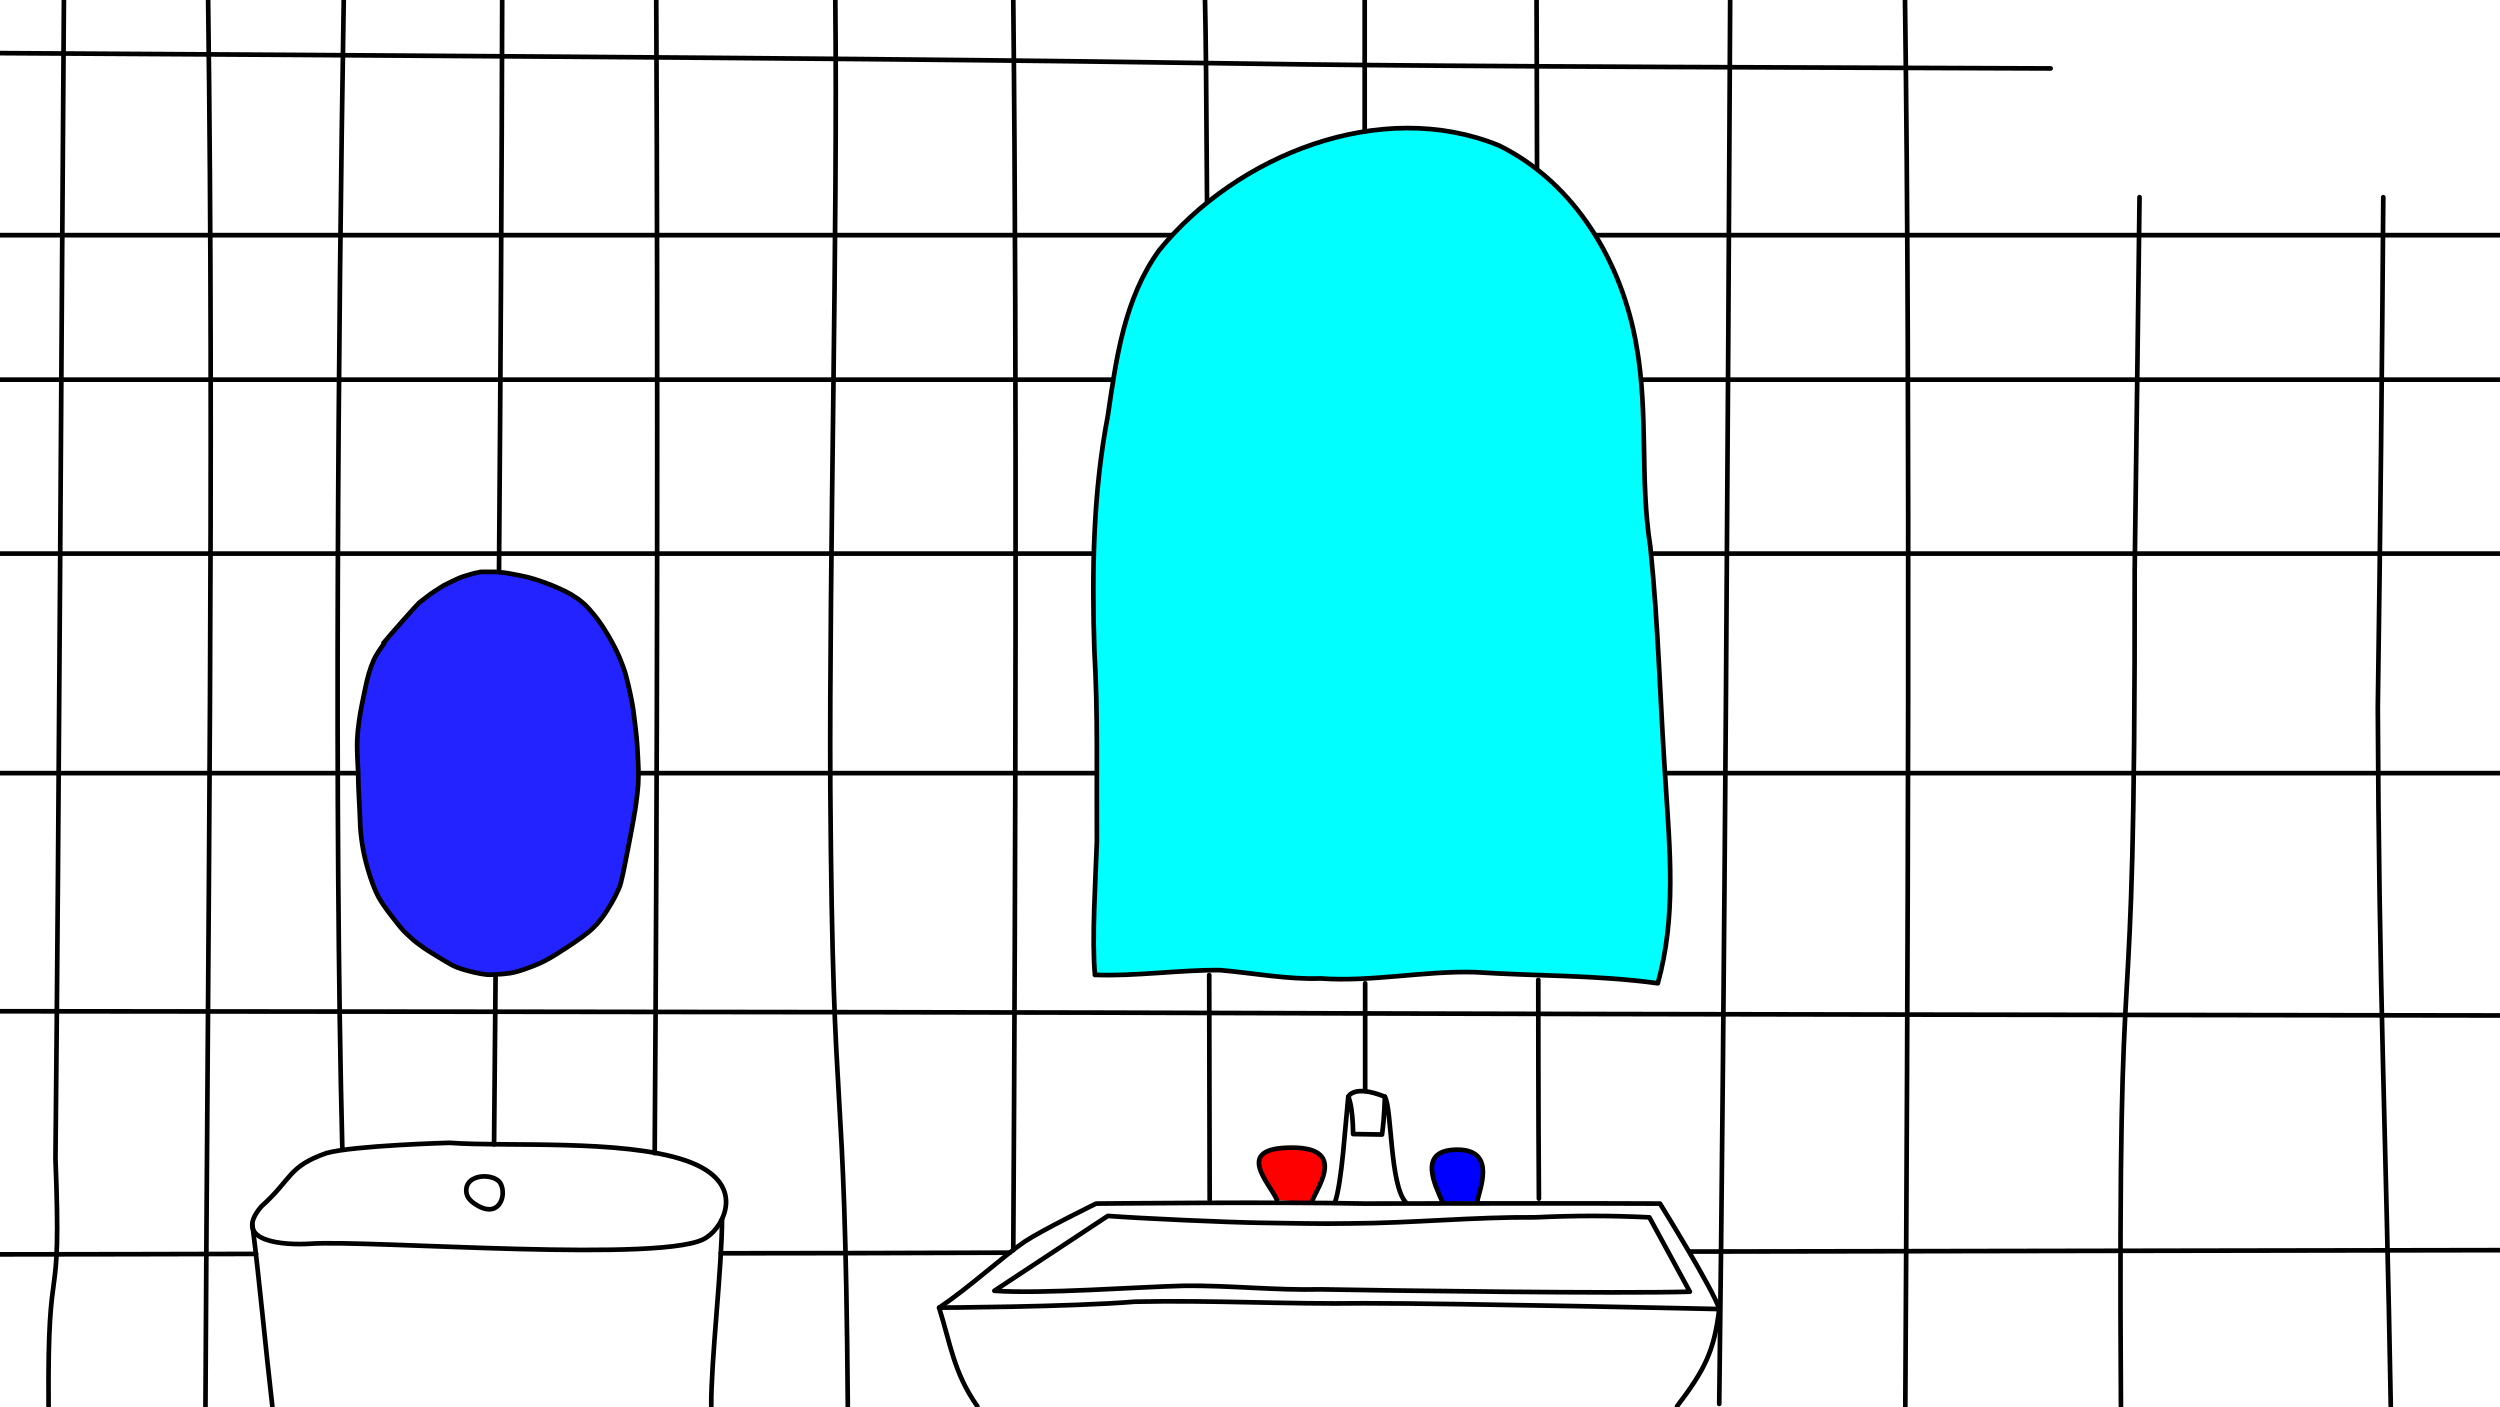
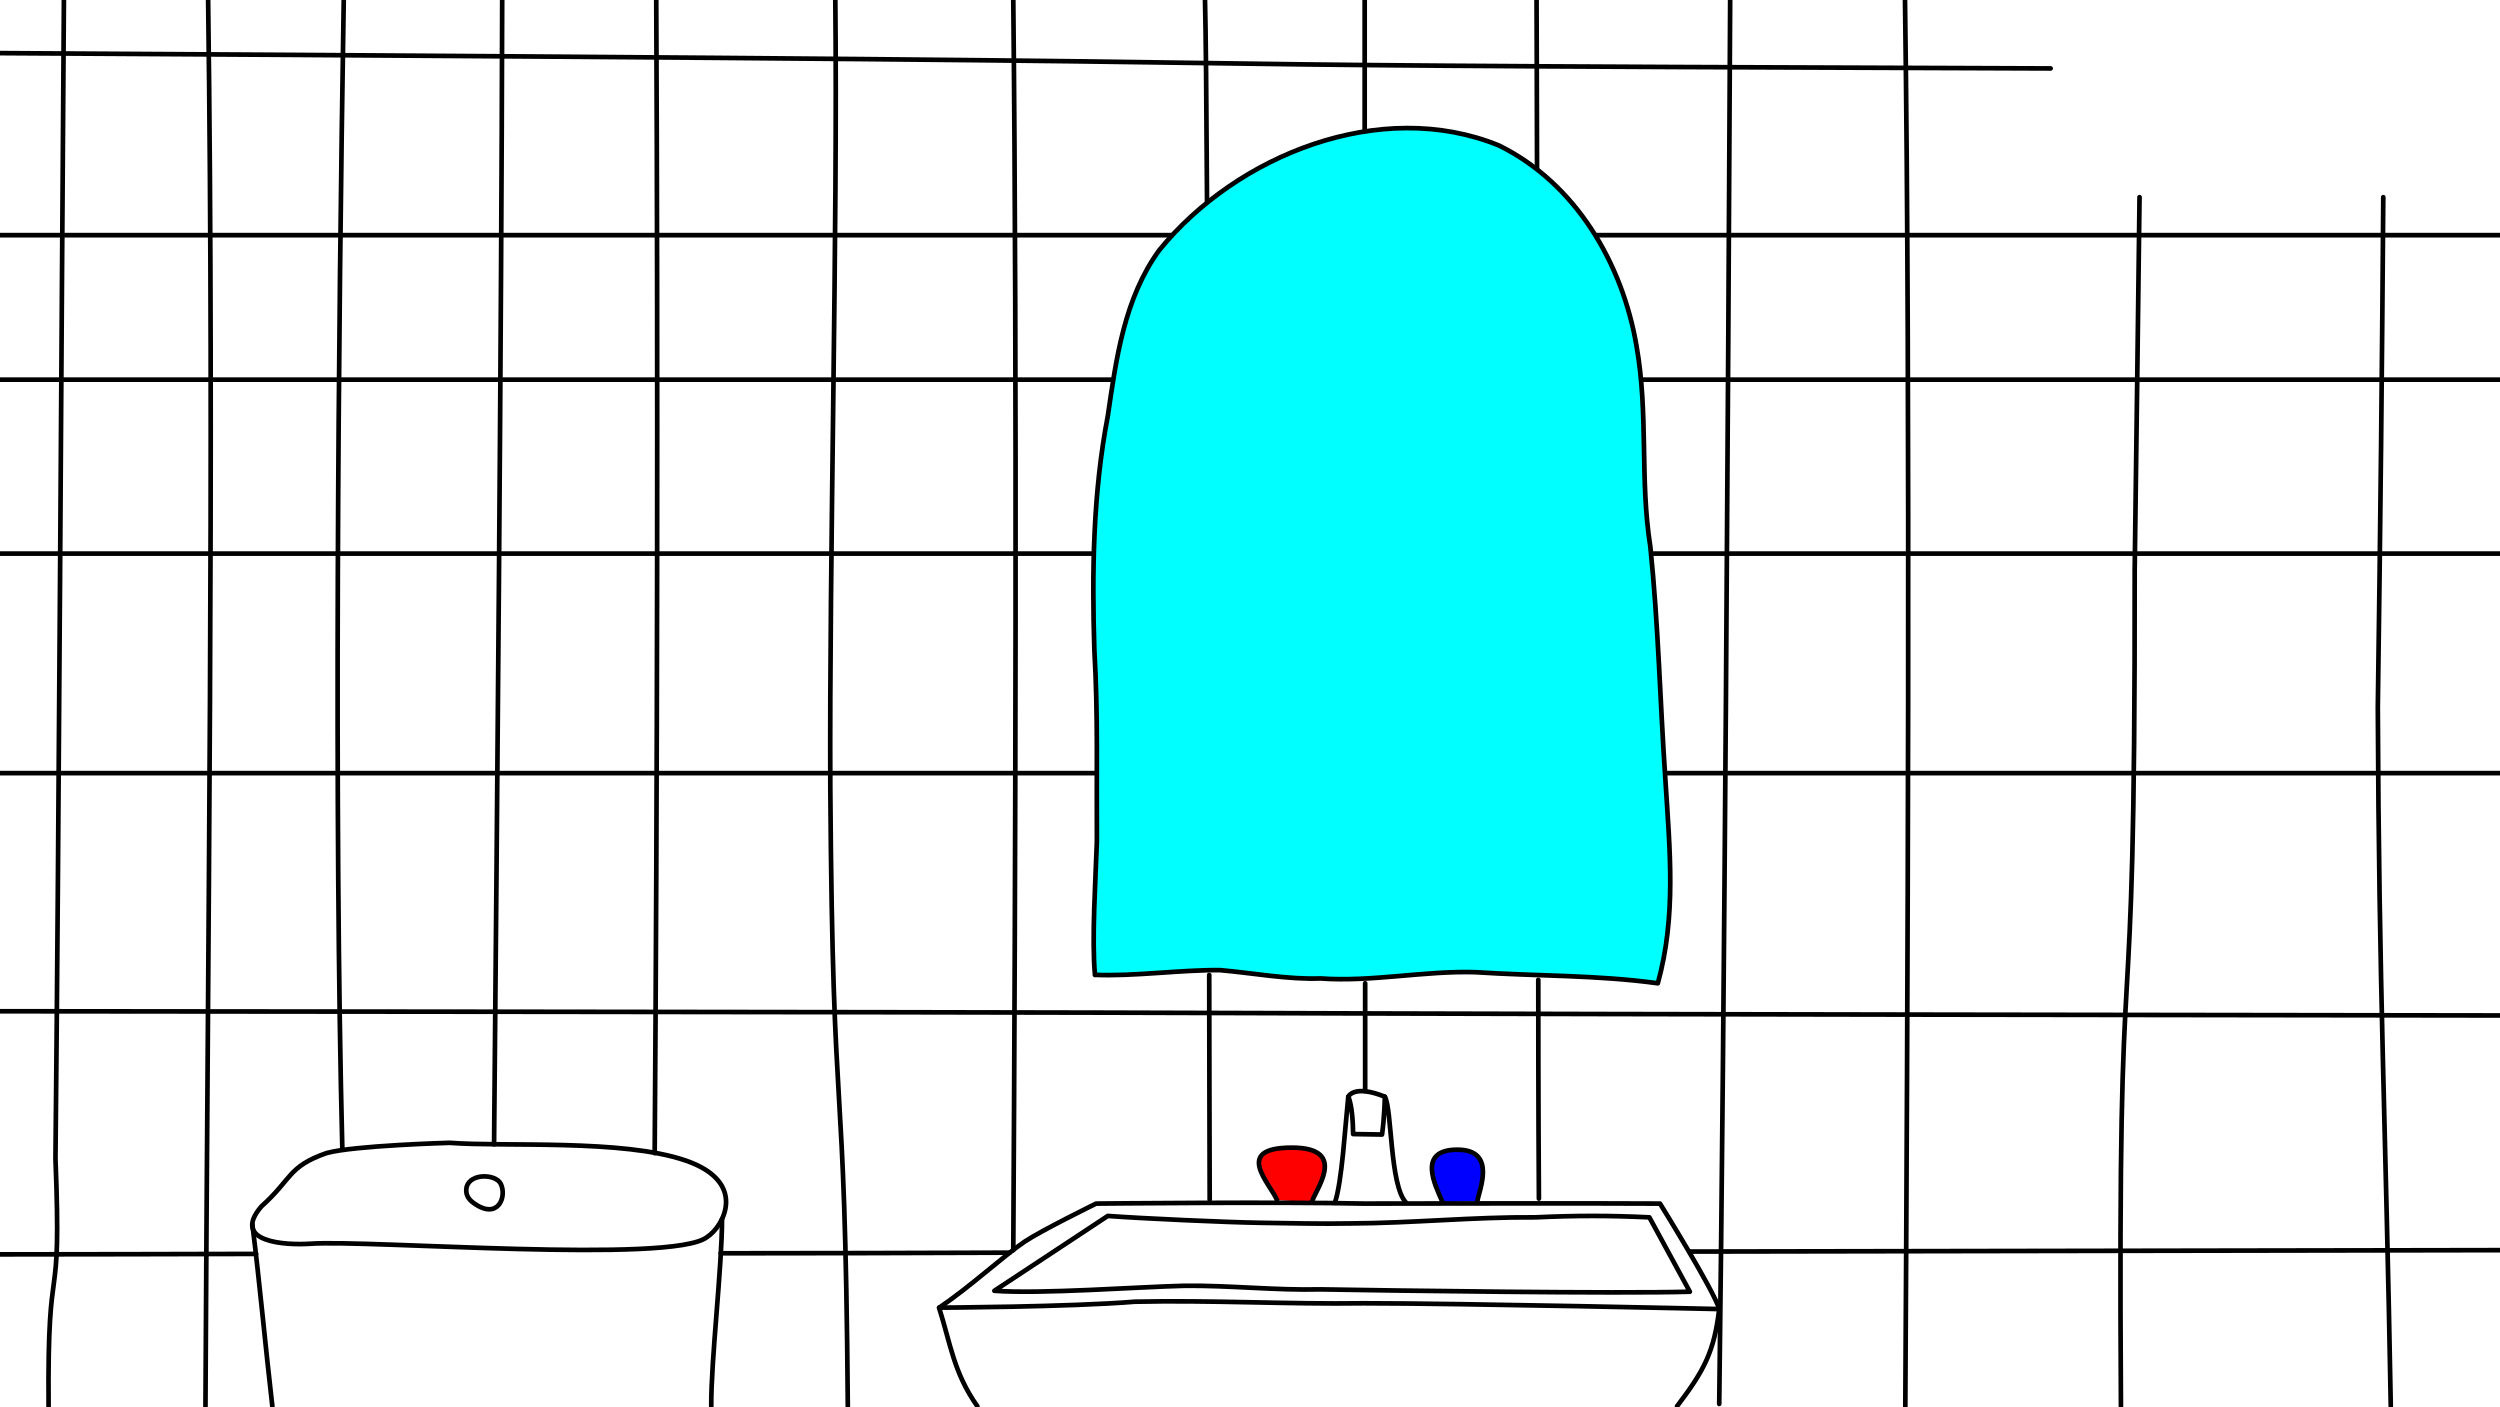
<svg xmlns="http://www.w3.org/2000/svg" id="Ebene_1" version="1.1" viewBox="0 0 1600 900">
  <defs>
    <style>
      .st0, .st1 {
        fill: none;
      }

-       .st1, .st2, .st3, .st4, .st5 {
+       .st1, .st2, .st3, .st4 {
        stroke: #000;
        stroke-linecap: round;
        stroke-linejoin: round;
        stroke-width: 3px;
      }

      .st2 {
-         fill: #2323ff;
+         fill: blue;
      }

      .st3 {
-         fill: blue;
+         fill: red;
      }

      .st4 {
-         fill: red;
-       }
- 
-       .st5 {
        fill: aqua;
      }
    </style>
  </defs>
  <g>
-     <path id="STROKE_5fc4450d-4de1-43b7-8bfb-6d056cdc9b27" class="st4" d="M817.3,768c-4.8-11-28.2-33.5,9.5-33.5s13.5,28.8,12.8,35.1" />
-     <path id="STROKE_5fc4450d-4de1-43b7-8bfb-6d056cdc9b271" class="st3" d="M923.2,769.3c-4.8-11-16.4-33.5,9.5-33.5s13.5,26.8,12.8,33.1" />
+     <path id="STROKE_5fc4450d-4de1-43b7-8bfb-6d056cdc9b27" class="st3" d="M817.3,768c-4.8-11-28.2-33.5,9.5-33.5s13.5,28.8,12.8,35.1" />
+     <path id="STROKE_5fc4450d-4de1-43b7-8bfb-6d056cdc9b271" class="st2" d="M923.2,769.3c-4.8-11-16.4-33.5,9.5-33.5s13.5,26.8,12.8,33.1" />
    <g id="New_Layer_1">
      <path id="STROKE_b236854a-ce3c-4fd9-890e-47f16cb75a40" class="st1" d="M220,0c-3.5,211.5-6.3,524-.9,735.7" />
      <path id="STROKE_f9409651-ccd2-4c15-870c-057225c0a157" class="st1" d="M133.2,0c4,294.2-.3,605.7-1.7,900" />
      <path id="STROKE_146d0f7d-9795-4b17-97ab-82cbe5fabff8" class="st1" d="M40.9,0c-1.6,212.6-3.2,528.8-5.4,741.5,4.2,106.1-5.3,52.2-4.4,158.5" />
      <path id="STROKE_1263b18d-5f9c-4fc8-b738-6f664dcb8af8" class="st1" d="M534.6,0c1.6,148.9-3.9,355.8-3.2,504.7,1.7,234.4,9.3,160.8,11.2,395.3" />
      <path id="STROKE_db36851b-931e-4738-8669-7eb17859cfb7" class="st1" d="M420,0c1.1,228.8.7,509.2-1,738" />
      <path id="STROKE_54f57320-0945-4929-bc88-2b3bf37b8037" class="st1" d="M321.4,0c-.5,218.6-3.2,513.7-5.2,732.4" />
      <path id="STROKE_3fd7bf38-b9c5-41da-b538-dadd7f93dd66" class="st1" d="M773.9,624c0,45.1.2,93,.3,143.8" />
      <path id="STROKE_3fd7bf38-b9c5-41da-b538-dadd7f93dd661" class="st1" d="M771.2,0c.5,20.2.9,59.3,1.3,129.3" />
      <path id="STROKE_56c62ca3-9db8-4ffe-99aa-7f6dc7d192e8" class="st1" d="M648.5,0c2.5,236.7,1.4,563.4,0,800.1" />
      <path id="STROKE_1d2832cf-e811-446b-b947-e9f621bcf63a" class="st1" d="M984.5,627.1c0,76.6.3,131.4.4,140" />
      <path id="STROKE_1d2832cf-e811-446b-b947-e9f621bcf63a1" class="st1" d="M983.4,0c0,7.6.2,48,.3,107.9" />
      <path id="STROKE_8b42ae9a-410d-4f77-b399-8dbbdab335f8" class="st1" d="M873.7,629.3v69" />
      <path id="STROKE_8b42ae9a-410d-4f77-b399-8dbbdab335f81" class="st1" d="M873.4,0v83.4" />
      <path id="STROKE_fe48c90c-762a-4062-a3bb-582bc1429a23" class="st1" d="M1219.2,0c3.6,257.2,1.7,642.7.2,900" />
      <path id="STROKE_17edde05-21e3-44ad-b7a0-1d7e4d8884a1" class="st1" d="M1107.3,0c-1.4,271.8-3.5,626.7-7,898.5" />
      <path id="STROKE_33537aa6-0981-45ab-a750-ee189c46adf3" class="st1" d="M1525.3,126.2c-.8,108.3-1.8,207.5-3.5,326.7.7,180,5.1,267.2,8.3,447.1" />
      <path id="STROKE_624eccce-baf3-4ccb-abf9-0b700f860a9b" class="st1" d="M1369.3,126.2c-1,79.2-2,159.6-3.1,238.8.4,354.1-11.1,180.8-8.8,535" />
      <path id="STROKE_5011afb1-64e6-4606-9f0a-3c4d5e988000" class="st1" d="M0,34c1087.9,6.3,517,7.2,1312.4,9.8" />
      <path id="STROKE_91319263-af7e-4a22-aef6-5fcaa575d3b2" class="st1" d="M1050.1,243h549.9" />
      <path id="STROKE_91319263-af7e-4a22-aef6-5fcaa575d3b21" class="st1" d="M0,243h712.7" />
      <path id="STROKE_939359ff-cc02-4fc6-bde8-8f0f4d84f5c0" class="st1" d="M1056.5,354.3h543.5" />
      <path id="STROKE_939359ff-cc02-4fc6-bde8-8f0f4d84f5c01" class="st1" d="M0,354.3h700.1" />
      <path id="STROKE_596d6c57-492b-4762-89f9-d47d2d6d1704" class="st1" d="M1063.6,494.8h536.4" />
      <path id="STROKE_596d6c57-492b-4762-89f9-d47d2d6d17041" class="st1" d="M0,494.8h702" />
      <path id="STROKE_38803969-e46e-4b01-a55b-1c3025af7fe2" class="st1" d="M0,647.2c1148,1,450.8,1.2,1600,2.7" />
      <path id="STROKE_bbcf273a-1068-4d93-94ba-3b28461c0176" class="st1" d="M1081.4,801c145.5-.3,295.3-.5,518.6-.9" />
      <path id="STROKE_bbcf273a-1068-4d93-94ba-3b28461c01761" class="st1" d="M461.3,802.1c70.5,0,122.7-.2,184.9-.4" />
      <path id="STROKE_bbcf273a-1068-4d93-94ba-3b28461c01762" class="st1" d="M0,802.8c59.8,0,111.6-.2,163.9-.3" />
      <path id="STROKE_914e7dfc-fba4-41d3-a5ff-5280d34e5f3e" class="st1" d="M750.7,150.5H0" />
      <path id="STROKE_914e7dfc-fba4-41d3-a5ff-5280d34e5f3e1" class="st1" d="M1600,150.5h-579.3" />
    </g>
    <path id="STROKE_11a7c337-df65-48a2-ab2e-49deef292f28" class="st1" d="M287.8,731.4c35.4,2.7,110.6-2.5,150.9,11.3s24.4,42.3,13.7,49.1c-22.3,17.2-215.9,1.5-254,4.2-15.6,1-50.9-.8-31.1-23.9,19.7-17.6,16.8-25.4,41.6-34.1,17.2-4.9,78.9-6.6,78.9-6.6h0Z" />
    <path id="STROKE_8a0899a0-dba0-4a63-ad8c-85a762dde033" class="st1" d="M161.5,783.5c4.8,38.4,8.3,77.7,12.8,116.5" />
    <path id="STROKE_e6fd4393-b577-4bda-a6fe-0bfd825bb271" class="st1" d="M462.1,780.2c0,30.9-7.1,90.3-6.9,119.8" />
    <path id="STROKE_9234214b-9bc2-421b-83c9-4020e3402c8b" class="st1" d="M320.4,757.5c-3.2-6.1-19-6.8-21.7,1.9-1.1,4.7.8,8.1,4.8,10.8,15.5,10.9,21.1-4.7,16.9-12.7h0Z" />
    <path id="STROKE_ff8db680-f57d-4f99-b4e5-1625d60be079" class="st1" d="M1062.4,770.3s34.6,55.8,37.9,67.5" />
    <path id="STROKE_c9e2fbb0-0d85-448a-99c8-9d17ae5a63db" class="st1" d="M1061.1,770.3c-30.3-.3-188.2,0-188.2,0-51.5-1.2-171.4,0-171.4,0,0,0-35.1,17.2-45.8,24.4-13.9,9.4-34.2,28.4-54.6,42.2" />
    <path id="STROKE_be956472-59eb-4981-846d-654497917905" class="st1" d="M1073.3,900c17.5-23,23.8-35.1,27-62.2,0,0-164.4-3.7-227.3-3.7h0c-48.9.7-97.9-2.1-146.8-1-41.5,3.4-125.2,3.8-125.2,3.8,7.4,23.3,9.3,41.5,24.5,63.1" />
    <path id="STROKE_7cceb918-46bd-47e5-980d-ae752eca1dbb" class="st1" d="M1055.6,779.1c-25.5-1.2-47.4-1.2-72.9,0-40.1-.3-78.2,3.7-118.3,3.9-20,.4-37.7-.2-57.7-.4-21.4-.3-76.4-2.8-97.7-4.4l-72.6,47.9c30,2.2,91.6-2.5,121.7-3.2,29.1-.3,58,3,87.1,2.3,45.8.8,190.4,2.8,236.3,1.5l-25.9-47.6h0Z" />
    <path id="STROKE_a6814975-73ac-4c3b-b60a-6cf7185f3545" class="st1" d="M854.3,769.8c4.6-13.5,6.5-47.9,8.6-67.9,0,0,2.9,5.2,3.1,23.9l18.5.3c1.6-11.5,1.8-24.2,1.8-24.2,4.6,7.6,3.1,56.7,13.5,67.7" />
    <path id="STROKE_6f7498b7-4dde-4b3b-9333-ecd80ac6f2a4" class="st1" d="M886.3,701.9c-20-8.1-23.4,0-23.4,0" />
-     <path id="STROKE_9462847c-5c20-42f4-86fe-bf5c9cd73c59" class="st5" d="M700.8,624c-2.2-22.2.5-63.3,1.2-85.5-.3-40.8.8-81.4-1.6-122.2-1.6-50-.9-100.8,8.6-150.1,5.4-36.8,10.5-75.3,33-106.2,49.5-60.8,141.6-97.8,217.3-66.9,49.1,24.1,79.1,75.4,88.1,128.5,7.7,43.5,2,85.1,8.8,128.2,5.2,50.3,6.2,99,9.7,150,2.8,44.6,7,86.7-4.9,129.5-39.6-5.4-77.3-4.5-116.8-7.1-32.6-1-66.5,6.4-99.1,4-20.7.8-43.5-3.5-64.1-5.3-25.2-.3-55.5,4.1-80.3,3h0Z" />
+     <path id="STROKE_9462847c-5c20-42f4-86fe-bf5c9cd73c59" class="st4" d="M700.8,624c-2.2-22.2.5-63.3,1.2-85.5-.3-40.8.8-81.4-1.6-122.2-1.6-50-.9-100.8,8.6-150.1,5.4-36.8,10.5-75.3,33-106.2,49.5-60.8,141.6-97.8,217.3-66.9,49.1,24.1,79.1,75.4,88.1,128.5,7.7,43.5,2,85.1,8.8,128.2,5.2,50.3,6.2,99,9.7,150,2.8,44.6,7,86.7-4.9,129.5-39.6-5.4-77.3-4.5-116.8-7.1-32.6-1-66.5,6.4-99.1,4-20.7.8-43.5-3.5-64.1-5.3-25.2-.3-55.5,4.1-80.3,3h0Z" />
  </g>
  <path id="STROKE_9462847c-5c20-42f4-86fe-bf5c9cd73c591" class="st0" d="M700.8,627.1c-2.2-22.3.5-63.7,1.2-86-.3-41,.8-81.9-1.6-122.9-1.6-50.3-.9-101.4,8.6-150.9,5.4-37,10.5-75.7,33-106.8,49.5-61.2,141.6-98.4,217.3-67.3,49.1,24.2,79.1,75.8,88.1,129.2,7.7,43.7,2,85.6,8.8,128.9,5.2,50.6,6.2,99.5,9.7,150.8,2.8,44.9,7,87.2-4.9,130.3-39.6-5.4-77.3-4.6-116.8-7.2-32.6-1-66.5,6.4-99.1,4.1-20.7.8-43.5-3.5-64.1-5.3-25.2-.3-55.5,4.2-80.3,3h0Z" />
  <rect class="st0" width="1600" height="900" />
-   <g id="New_Layer_8">
-     <path id="STROKE_f6f2a90e-0179-424d-8bad-72eb9375a814" class="st2" d="M245.9,411.8c-3.1,4.1-5.3,7.6-6.6,10.4-1.3,2.9-2.4,5.9-3.3,9.1-.9,3.2-1.9,7.2-2.8,11.9-1,4.7-1.8,8.9-2.5,12.6-.6,3.7-1.2,7.6-1.6,11.4-.4,4-.6,7.8-.5,11.5,0,3.7.2,7.3.4,10.6s.3,6.6.3,9.7.3,7.8.6,14.3.6,11.6.7,15.7c.2,4,.8,8.9,1.8,14.7,1.1,5.7,2.6,11.5,4.5,17.3s3.8,10.2,5.4,13.2c1.7,3,4.3,6.9,7.8,11.4s5.7,7.3,6.5,8.2c.8.9,1.4,1.6,1.6,1.8.3.3,1.4,1.5,3.5,3.4,2.1,2,4.3,3.9,6.6,5.5,2.3,1.8,4.3,3.1,5.9,4.1s3.2,2,5,3.1c1.7,1,3.2,1.9,4.3,2.6,1.1.6,2.8,1.6,5,2.9,2.2,1.3,5.2,2.5,9.1,3.6s7.2,1.9,10.1,2.4,4.9.7,5.9.6c1,0,2.8,0,5.4-.3,2.6,0,5-.4,7.5-.7,2.4-.4,5.6-1.2,9.5-2.6s7.1-2.6,9.5-3.7,4.7-2.3,6.9-3.6c2.2-1.3,4.8-2.9,7.7-4.8,2.9-1.8,5.5-3.6,7.7-5.1s4-2.8,5.4-3.8c2.9-2.1,5.1-4,6.5-5.4,1.5-1.4,2.9-3,4.4-4.9s2.8-3.6,3.9-5.4c1.1-1.7,2.2-3.5,3.3-5.4,1.1-1.9,2-3.6,2.7-5s1.4-3,2.2-4.7c.8-1.8,1.6-4.9,2.5-9.2s1.7-8.1,2.3-11.4c.6-3.2,1-5.3,1.2-6.1s.4-2.2.8-4.2.9-4.8,1.6-8.4,1.3-7,1.8-10.2,1-6.9,1.5-11.1.7-7.8.7-11.1,0-6.1-.2-8.9c-.1-2.8-.3-5.9-.5-9.5s-.6-7.8-1.2-12.7-1.1-8.7-1.4-11.3c-.4-2.7-1-6.1-1.9-10.2-.9-4.2-1.8-8.1-2.8-11.8-1-3.6-2.4-7.5-4.1-11.5s-4.1-8.7-7.1-13.8c-3-5.2-5.9-9.4-8.6-12.8s-4.9-5.8-6.4-7.2-3-2.6-4.2-3.5c-1.3-.9-2.8-1.9-4.6-3s-4.2-2.3-7.3-3.7c-3.1-1.4-5.9-2.6-8.5-3.5-2.6-1-5.2-1.8-7.8-2.7-2.6-.8-5.7-1.6-9.3-2.3-3.5-.7-6-1.2-7.4-1.4s-3.1-.5-5.1-.6c-2-.3-4.5-.4-7.4-.3h-4.6c-.1,0-.9,0-2.3.4-1.4.2-3.3.7-5.9,1.5-2.5.7-4.3,1.3-5.3,1.7s-3,1.3-5.9,2.7c-2.9,1.5-4.6,2.3-5,2.5-.4.3-1.1.7-2.2,1.4-1,.6-2.2,1.5-3.6,2.3-1.3.8-3,2-5,3.6-2,1.5-3.6,2.8-4.7,3.6-1.1.9-19.8,21.9-22.9,25.9h.5v.2Z" />
-   </g>
</svg>
